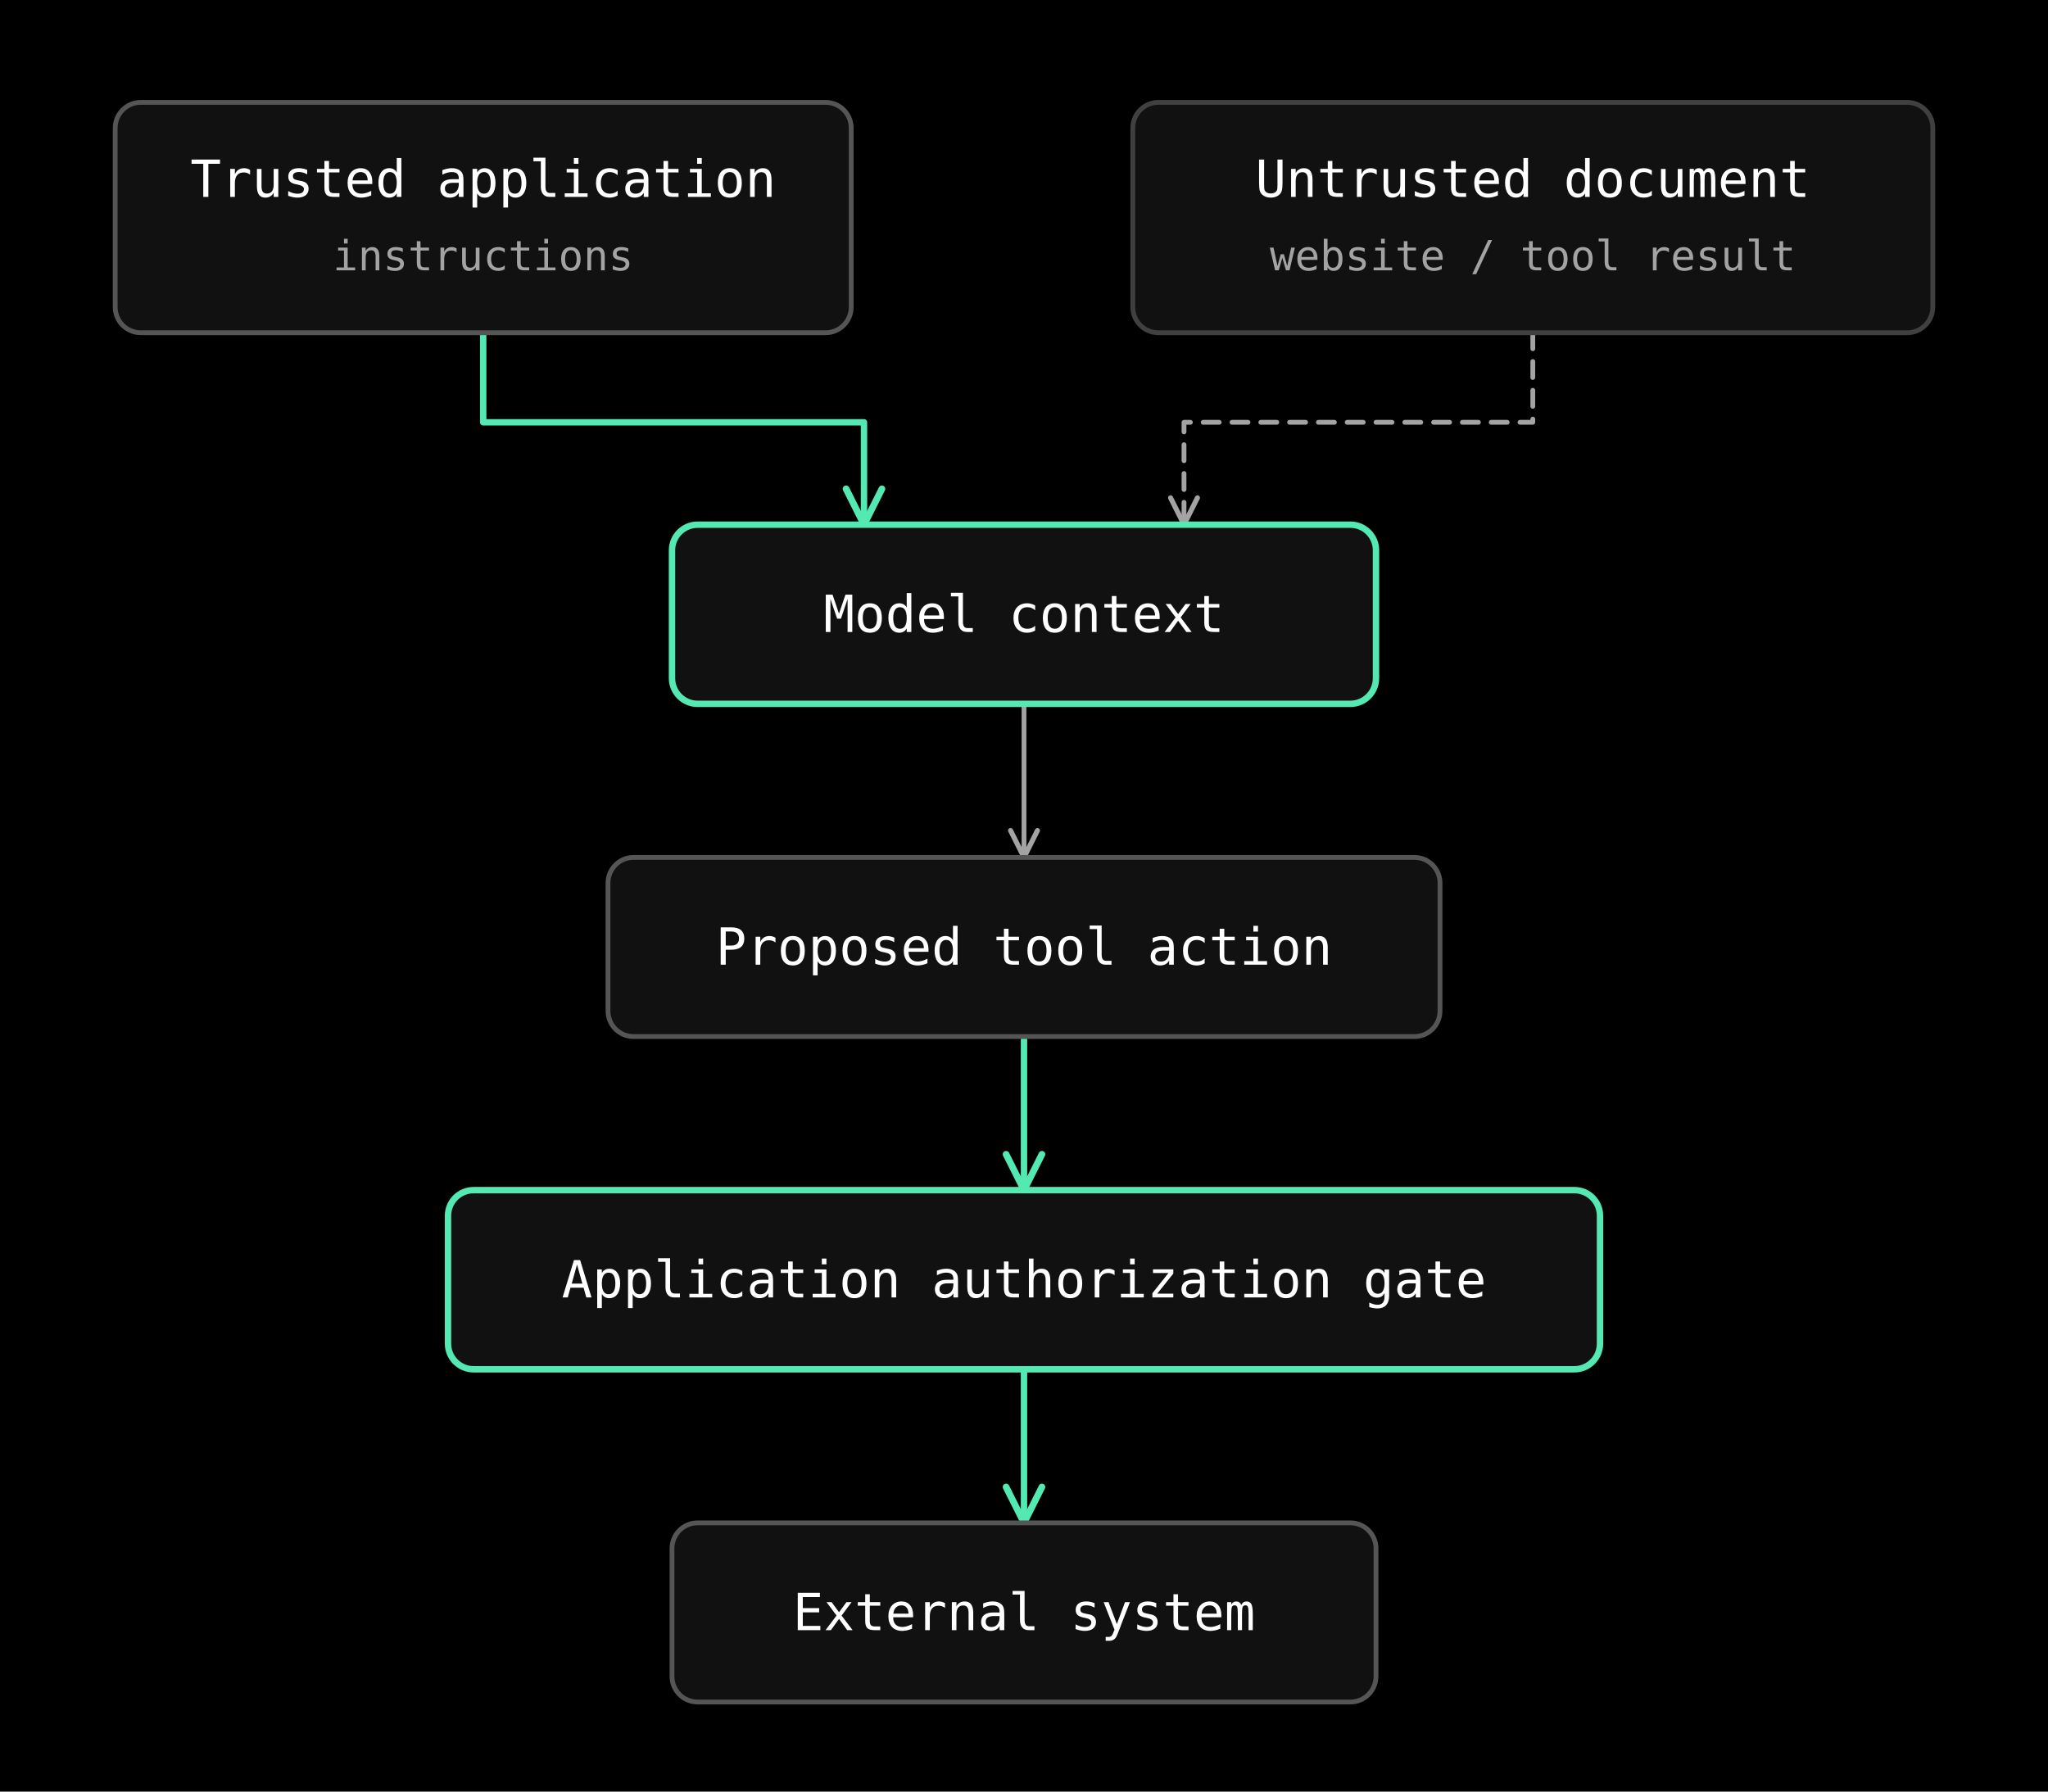
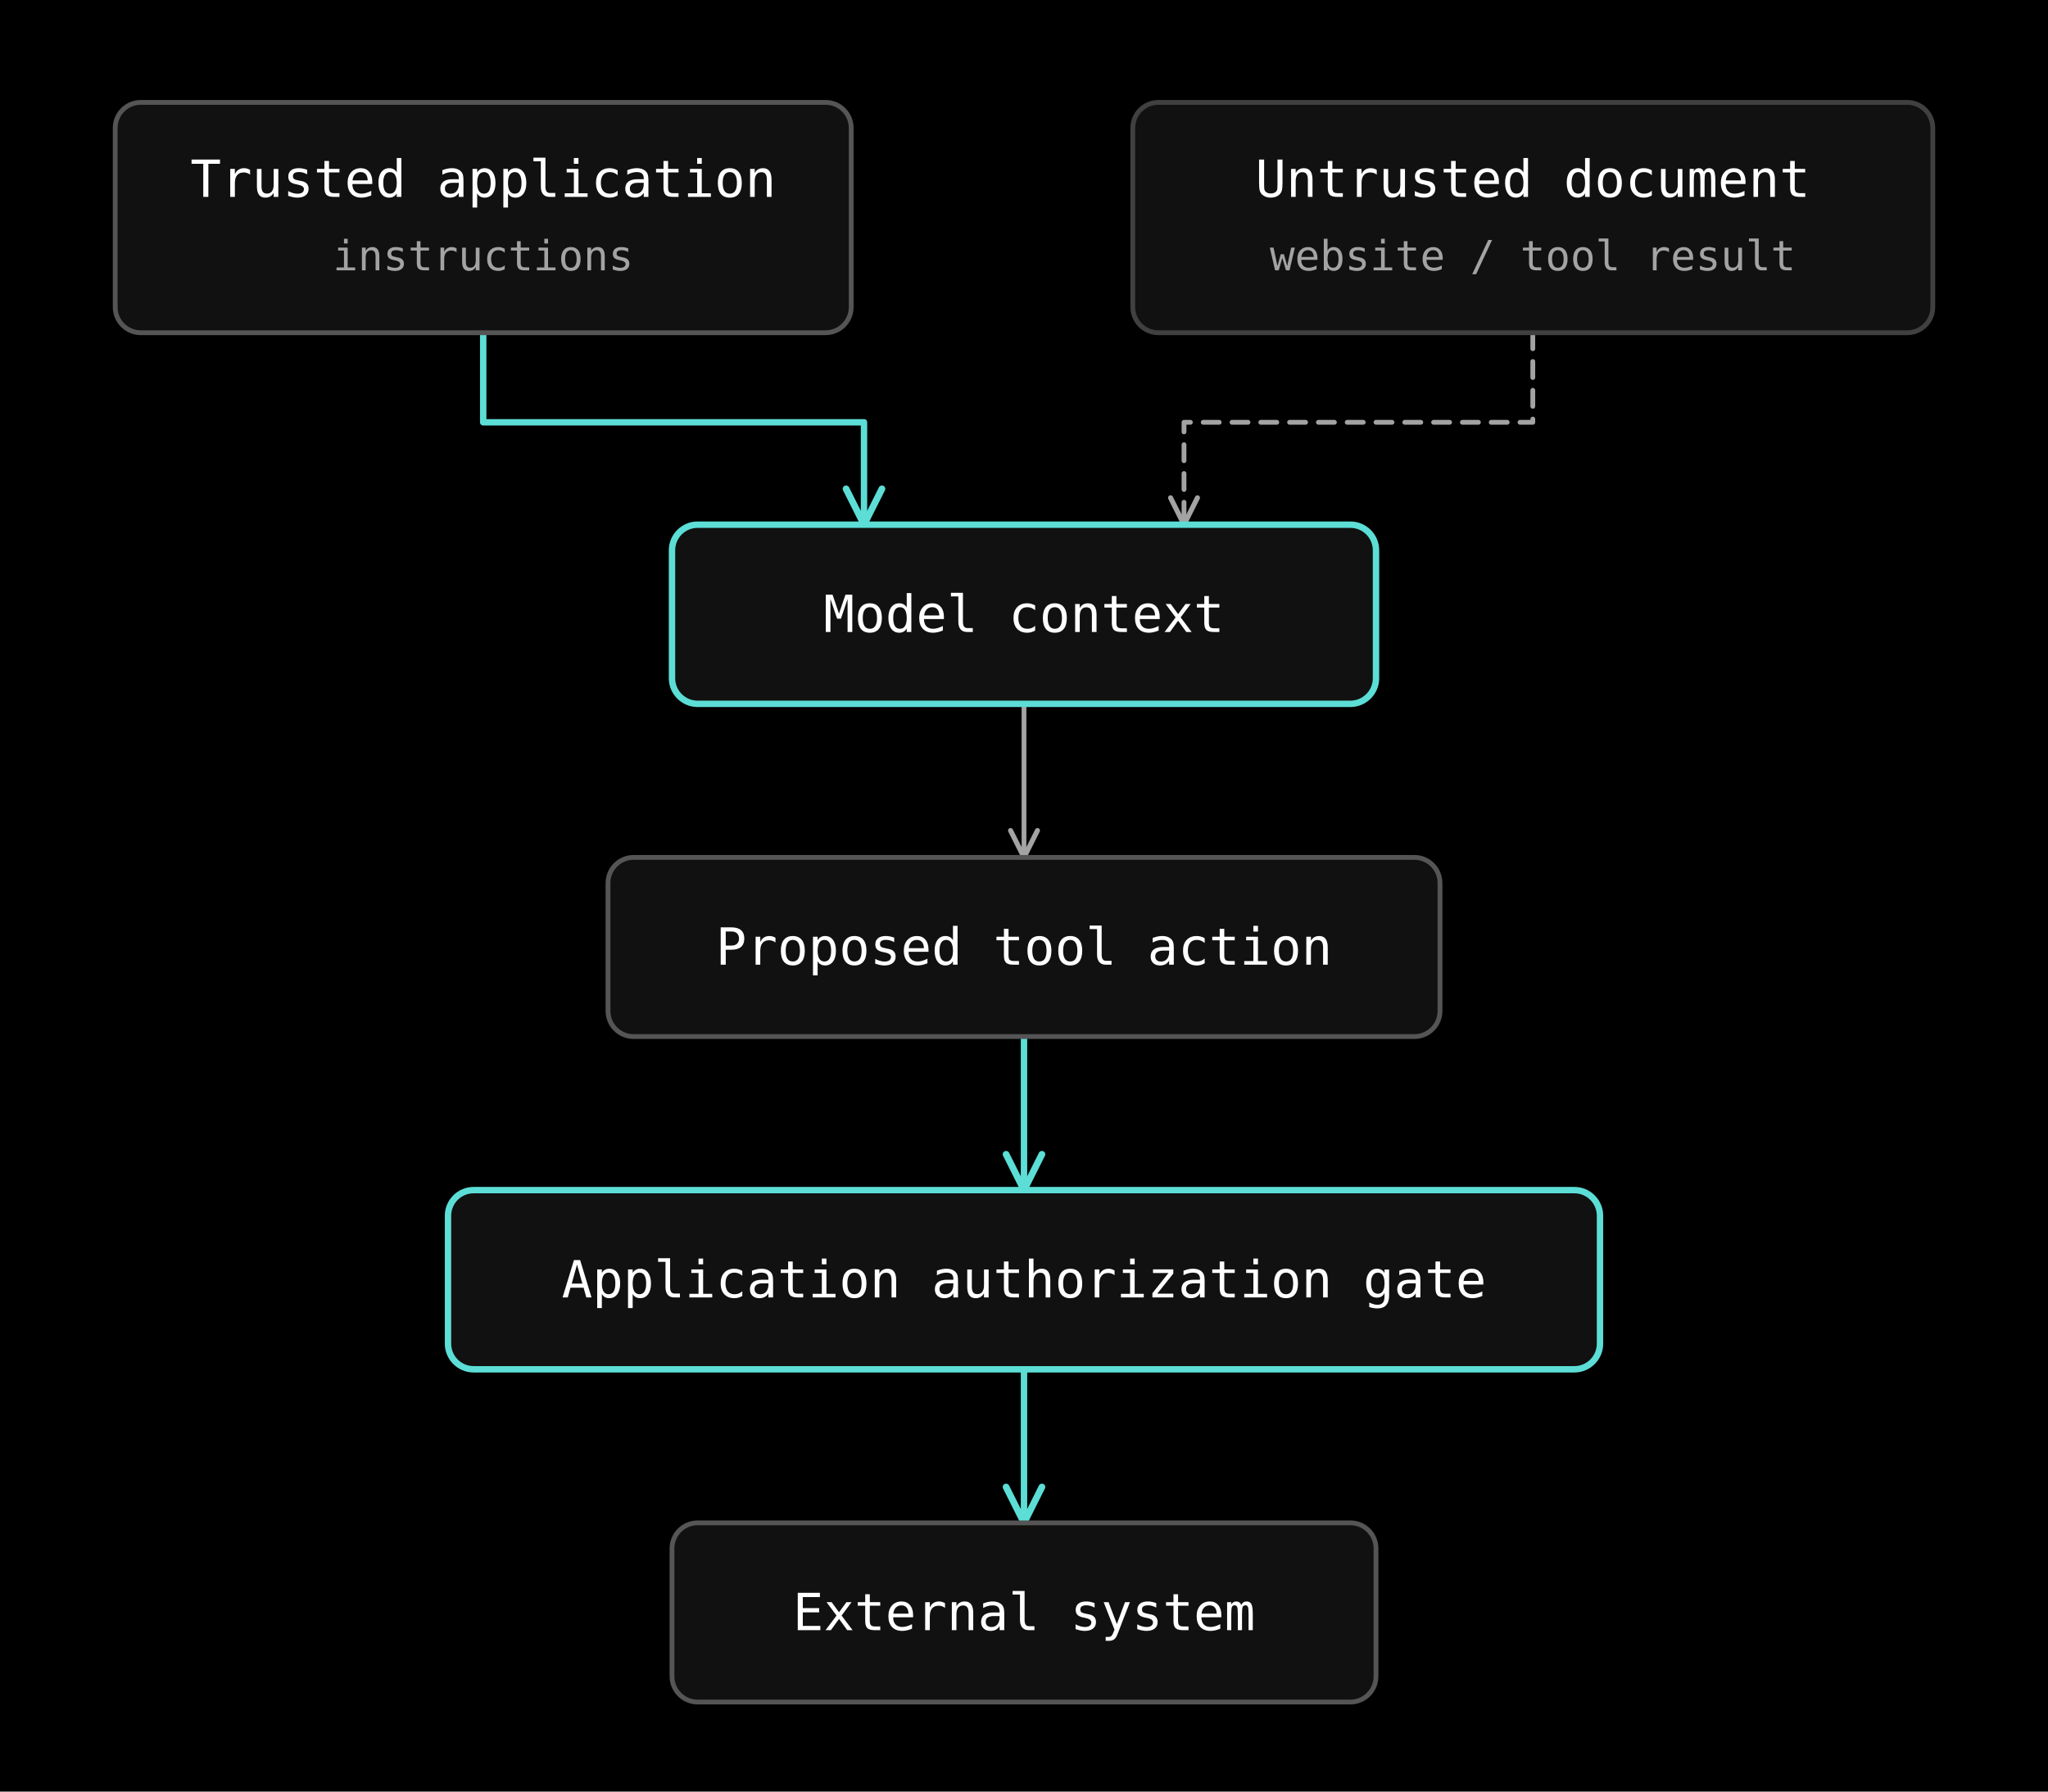
<svg xmlns="http://www.w3.org/2000/svg" width="640" height="560" viewBox="0 0 640 560" role="img" aria-labelledby="title desc">
  <defs>
    <marker id="arrow-mint" viewBox="0 0 10 10" refX="9" refY="5" markerWidth="7" markerHeight="7" orient="auto">
-       <path d="M1 1L9 5L1 9" fill="none" stroke="#54e8b3" stroke-width="1.5" stroke-linecap="round" stroke-linejoin="round" />
+       <path d="M1 1L9 5L1 9" fill="none" stroke="#5cded6" stroke-width="1.5" stroke-linecap="round" stroke-linejoin="round" />
    </marker>
    <marker id="arrow-gray" viewBox="0 0 10 10" refX="9" refY="5" markerWidth="7" markerHeight="7" orient="auto">
      <path d="M1 1L9 5L1 9" fill="none" stroke="#a3a3a3" stroke-width="1.5" stroke-linecap="round" stroke-linejoin="round" />
    </marker>
    <marker id="arrow-white" viewBox="0 0 10 10" refX="9" refY="5" markerWidth="7" markerHeight="7" orient="auto">
      <path d="M1 1L9 5L1 9" fill="none" stroke="#ffffff" stroke-width="1.5" stroke-linecap="round" stroke-linejoin="round" />
    </marker>
  </defs>
  <rect width="640" height="560" fill="#000000" />
  <g font-family="ui-monospace, SFMono-Regular, Menlo, Monaco, Consolas, monospace">
-     <path d="M151 104V132H270V164" fill="none" stroke="#54e8b3" stroke-width="2" stroke-linecap="round" stroke-linejoin="round" marker-end="url(#arrow-mint)" />
+     <path d="M151 104V132H270V164" fill="none" stroke="#5cded6" stroke-width="2" stroke-linecap="round" stroke-linejoin="round" marker-end="url(#arrow-mint)" />
    <path d="M479 104V132H370V164" fill="none" stroke="#a3a3a3" stroke-width="1.5" stroke-linecap="round" stroke-linejoin="round" stroke-dasharray="5 4" marker-end="url(#arrow-gray)" />
    <path d="M320 220L320 268" fill="none" stroke="#a3a3a3" stroke-width="1.5" stroke-linecap="round" stroke-linejoin="round" marker-end="url(#arrow-gray)" />
-     <path d="M320 324L320 372" fill="none" stroke="#54e8b3" stroke-width="2" stroke-linecap="round" stroke-linejoin="round" marker-end="url(#arrow-mint)" />
-     <path d="M320 428L320 476" fill="none" stroke="#54e8b3" stroke-width="2" stroke-linecap="round" stroke-linejoin="round" marker-end="url(#arrow-mint)" />
+     <path d="M320 324L320 372" fill="none" stroke="#5cded6" stroke-width="2" stroke-linecap="round" stroke-linejoin="round" marker-end="url(#arrow-mint)" />
+     <path d="M320 428L320 476" fill="none" stroke="#5cded6" stroke-width="2" stroke-linecap="round" stroke-linejoin="round" marker-end="url(#arrow-mint)" />
    <g class="node">
      <rect x="36" y="32" width="230" height="72" rx="8" fill="#111111" stroke="#555555" stroke-width="1.5" />
      <text x="151" y="56" text-anchor="middle" dominant-baseline="central" font-size="16" fill="#ffffff">Trusted application</text>
      <text x="151" y="80" text-anchor="middle" dominant-baseline="central" font-size="13" fill="#a3a3a3">instructions</text>
    </g>
    <g class="node">
      <rect x="354" y="32" width="250" height="72" rx="8" fill="#111111" stroke="#404040" stroke-width="1.5" />
      <text x="479" y="56" text-anchor="middle" dominant-baseline="central" font-size="16" fill="#ffffff">Untrusted document</text>
      <text x="479" y="80" text-anchor="middle" dominant-baseline="central" font-size="13" fill="#a3a3a3">website / tool result</text>
    </g>
    <g class="node">
-       <rect x="210" y="164" width="220" height="56" rx="8" fill="#111111" stroke="#54e8b3" stroke-width="2" />
+       <rect x="210" y="164" width="220" height="56" rx="8" fill="#111111" stroke="#5cded6" stroke-width="2" />
      <text x="320" y="192" text-anchor="middle" dominant-baseline="central" font-size="16" fill="#ffffff">Model context</text>
    </g>
    <g class="node">
      <rect x="190" y="268" width="260" height="56" rx="8" fill="#111111" stroke="#555555" stroke-width="1.5" />
      <text x="320" y="296" text-anchor="middle" dominant-baseline="central" font-size="16" fill="#ffffff">Proposed tool action</text>
    </g>
    <g class="node">
-       <rect x="140" y="372" width="360" height="56" rx="8" fill="#111111" stroke="#54e8b3" stroke-width="2" />
+       <rect x="140" y="372" width="360" height="56" rx="8" fill="#111111" stroke="#5cded6" stroke-width="2" />
      <text x="320" y="400" text-anchor="middle" dominant-baseline="central" font-size="16" fill="#ffffff">Application authorization gate</text>
    </g>
    <g class="node">
      <rect x="210" y="476" width="220" height="56" rx="8" fill="#111111" stroke="#555555" stroke-width="1.5" />
      <text x="320" y="504" text-anchor="middle" dominant-baseline="central" font-size="16" fill="#ffffff">External system</text>
    </g>
  </g>
</svg>
